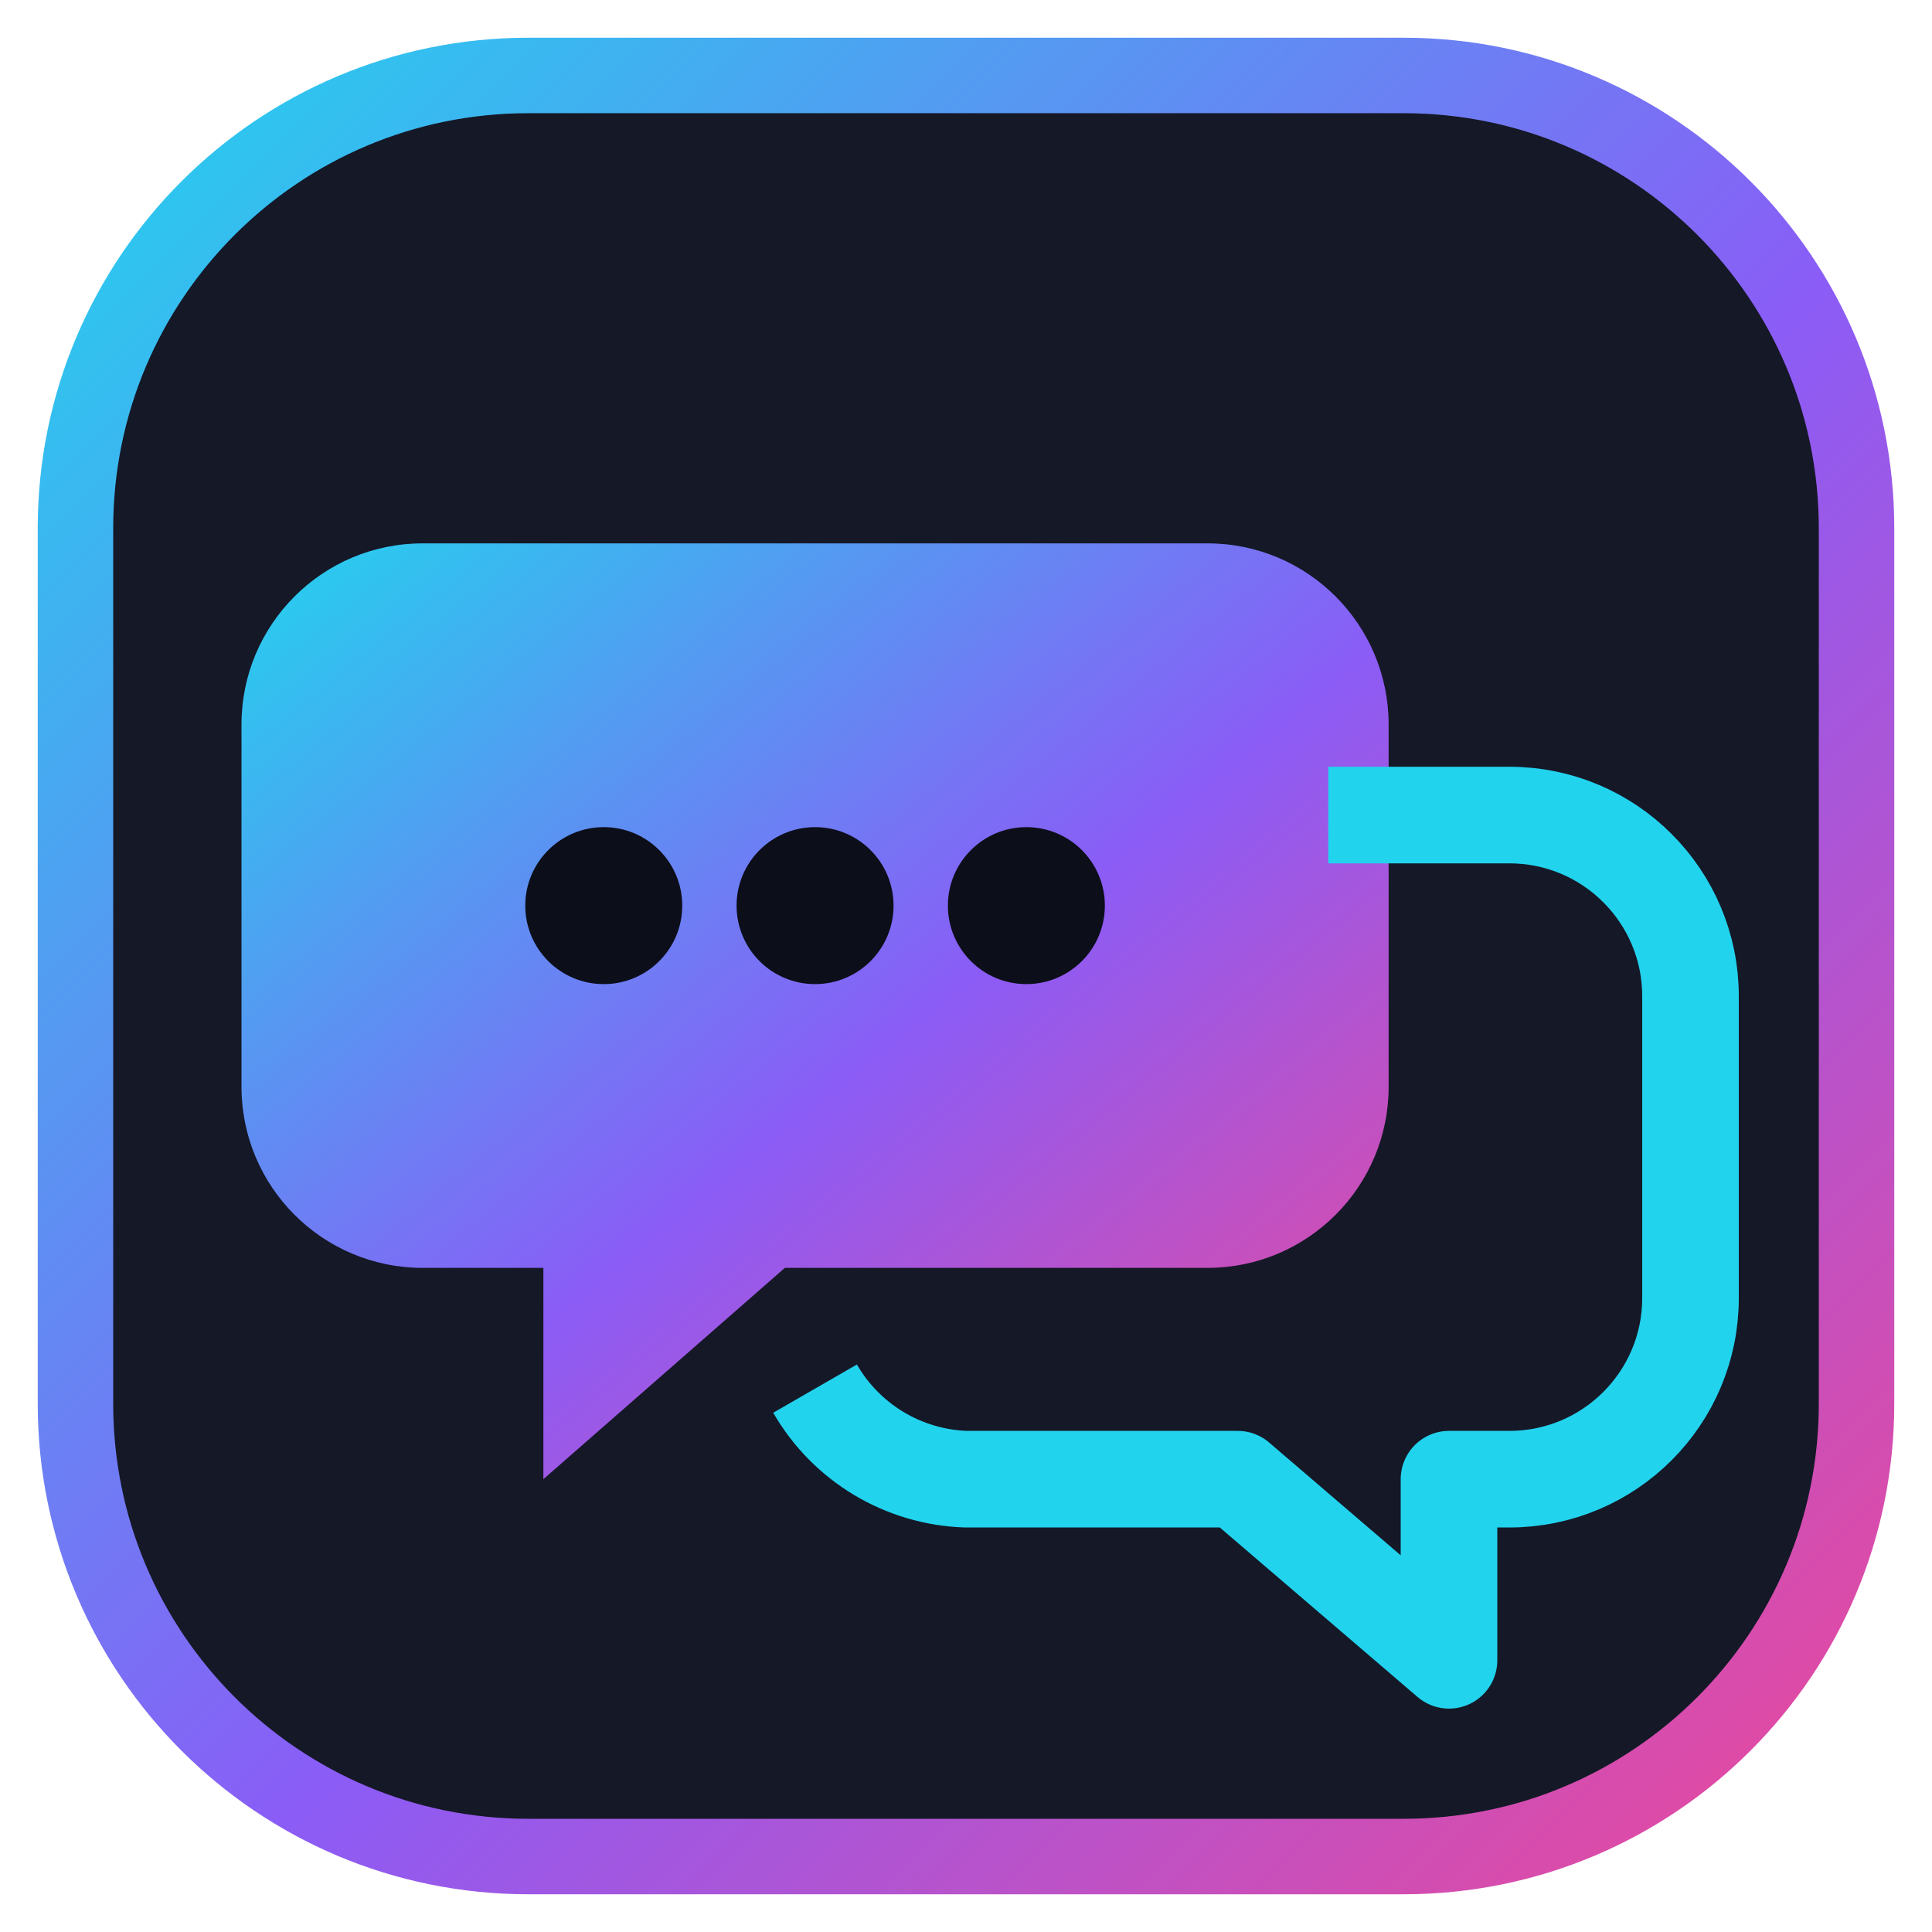
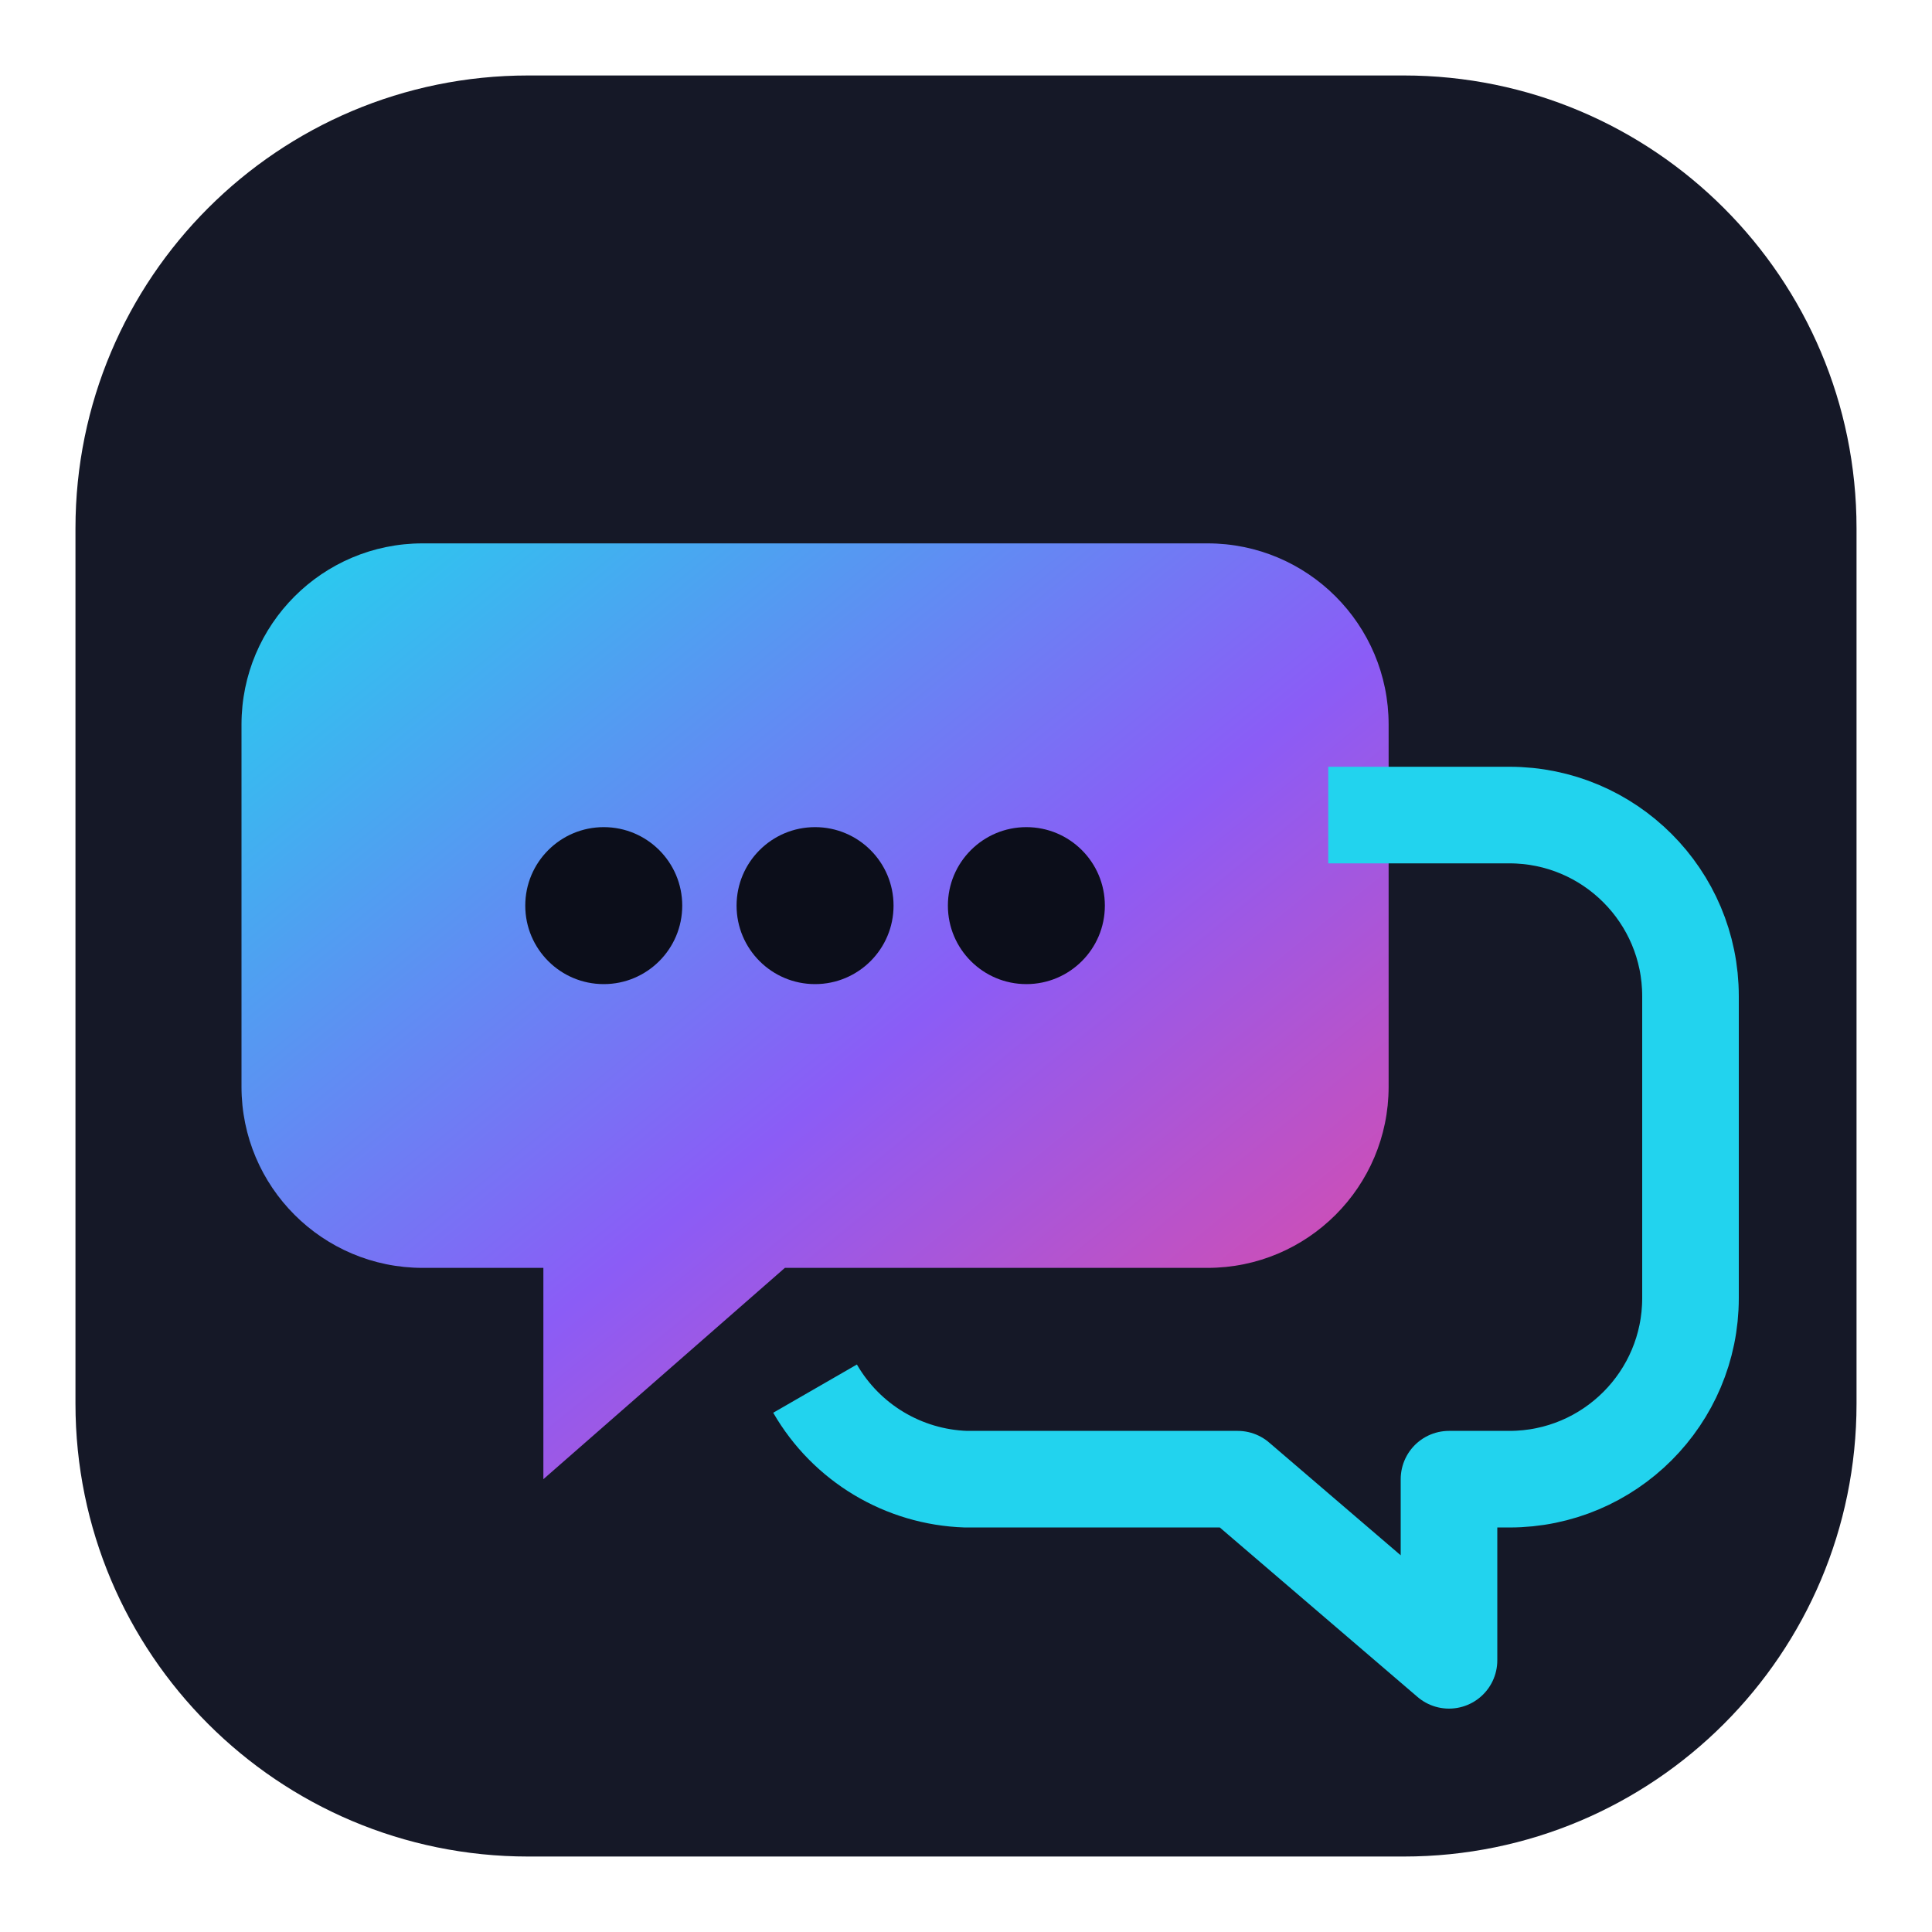
<svg xmlns="http://www.w3.org/2000/svg" viewBox="0 0 64 64">
  <defs>
    <linearGradient id="g" x1="0" y1="0" x2="1" y2="1">
      <stop offset="0" stop-color="#22d3ee" />
      <stop offset=".55" stop-color="#8b5cf6" />
      <stop offset="1" stop-color="#ec4899" />
    </linearGradient>
  </defs>
-   <rect x="2.5" y="2.5" width="59" height="59" rx="15" fill="#151827" stroke="url(#g)" stroke-width="2.5" />
+   <rect x="2.5" y="2.5" width="59" height="59" rx="15" fill="#151827" />
  <path d="M14 18h26a6 6 0 0 1 6 6v12a6 6 0 0 1-6 6H26l-8 7v-7h-4a6 6 0 0 1-6-6V24a6 6 0 0 1 6-6z" fill="url(#g)" />
  <path d="M44 27h6a6 6 0 0 1 6 6v10a6 6 0 0 1-6 6h-2v6l-7-6h-9a6 6 0 0 1-5-3" fill="none" stroke="#22d3ee" stroke-width="3.2" stroke-linejoin="round" />
  <circle cx="20" cy="30" r="2.6" fill="#0c0e1a" />
  <circle cx="27" cy="30" r="2.6" fill="#0c0e1a" />
  <circle cx="34" cy="30" r="2.6" fill="#0c0e1a" />
</svg>
